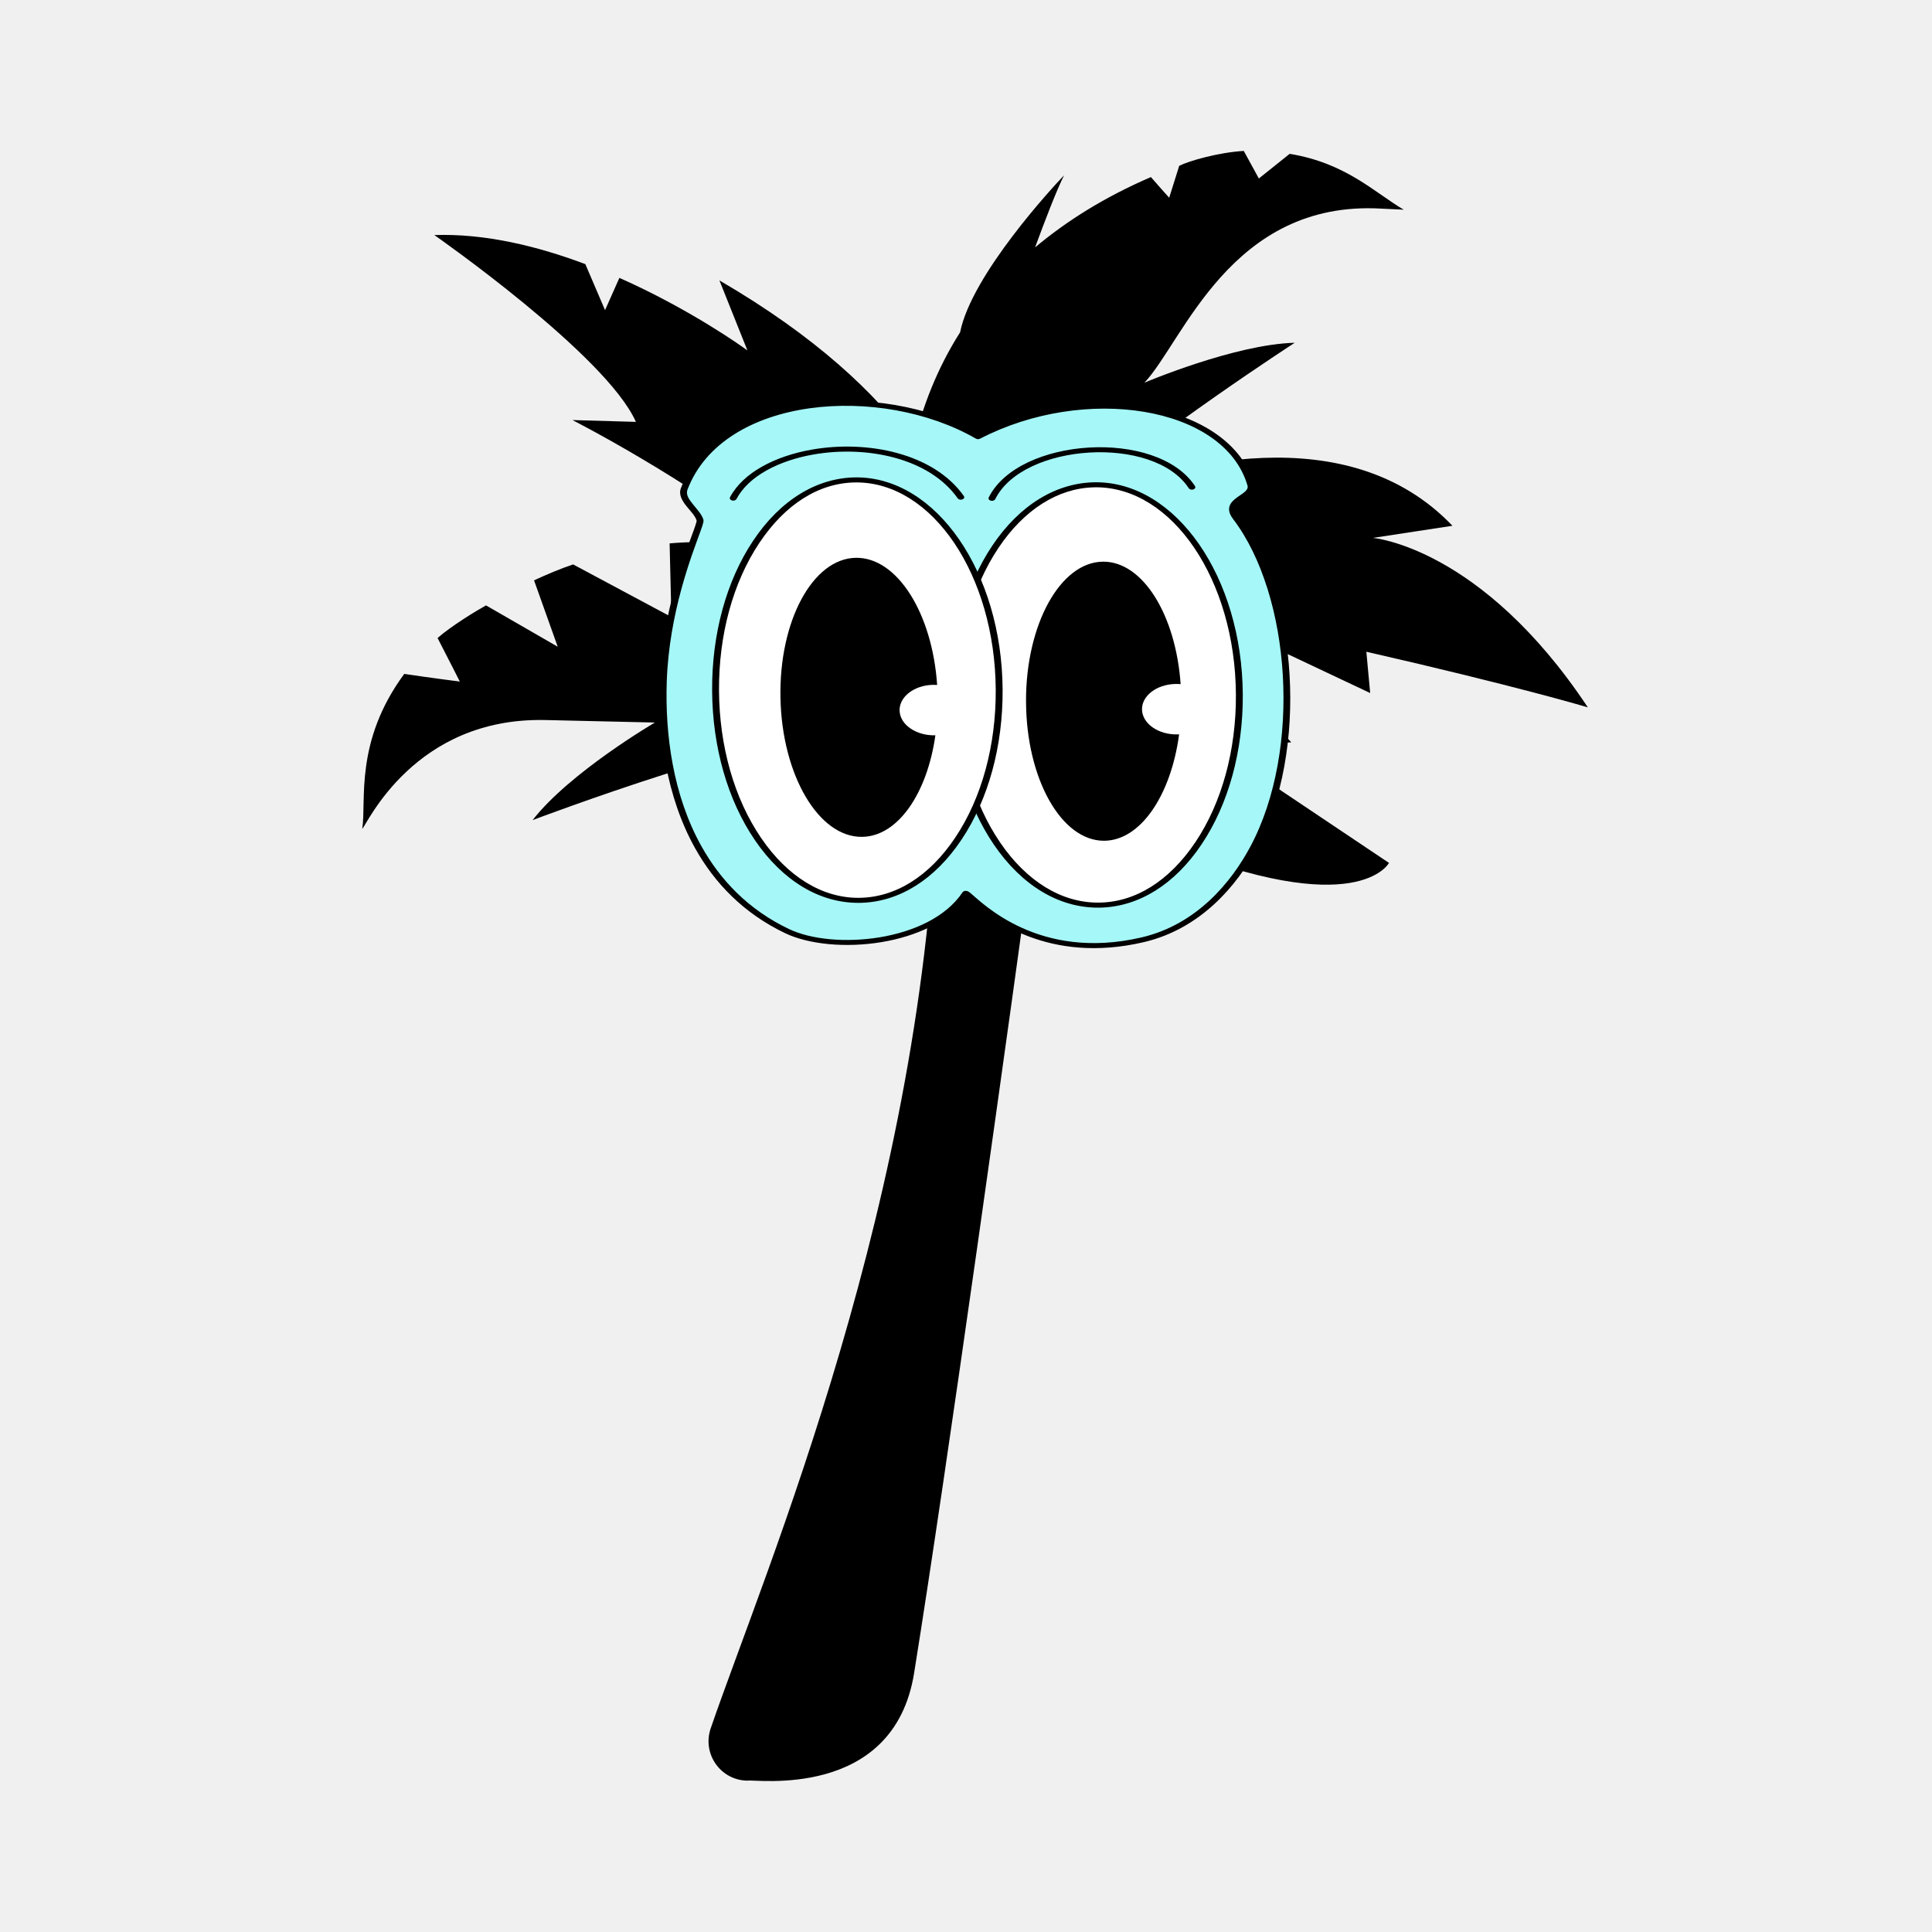
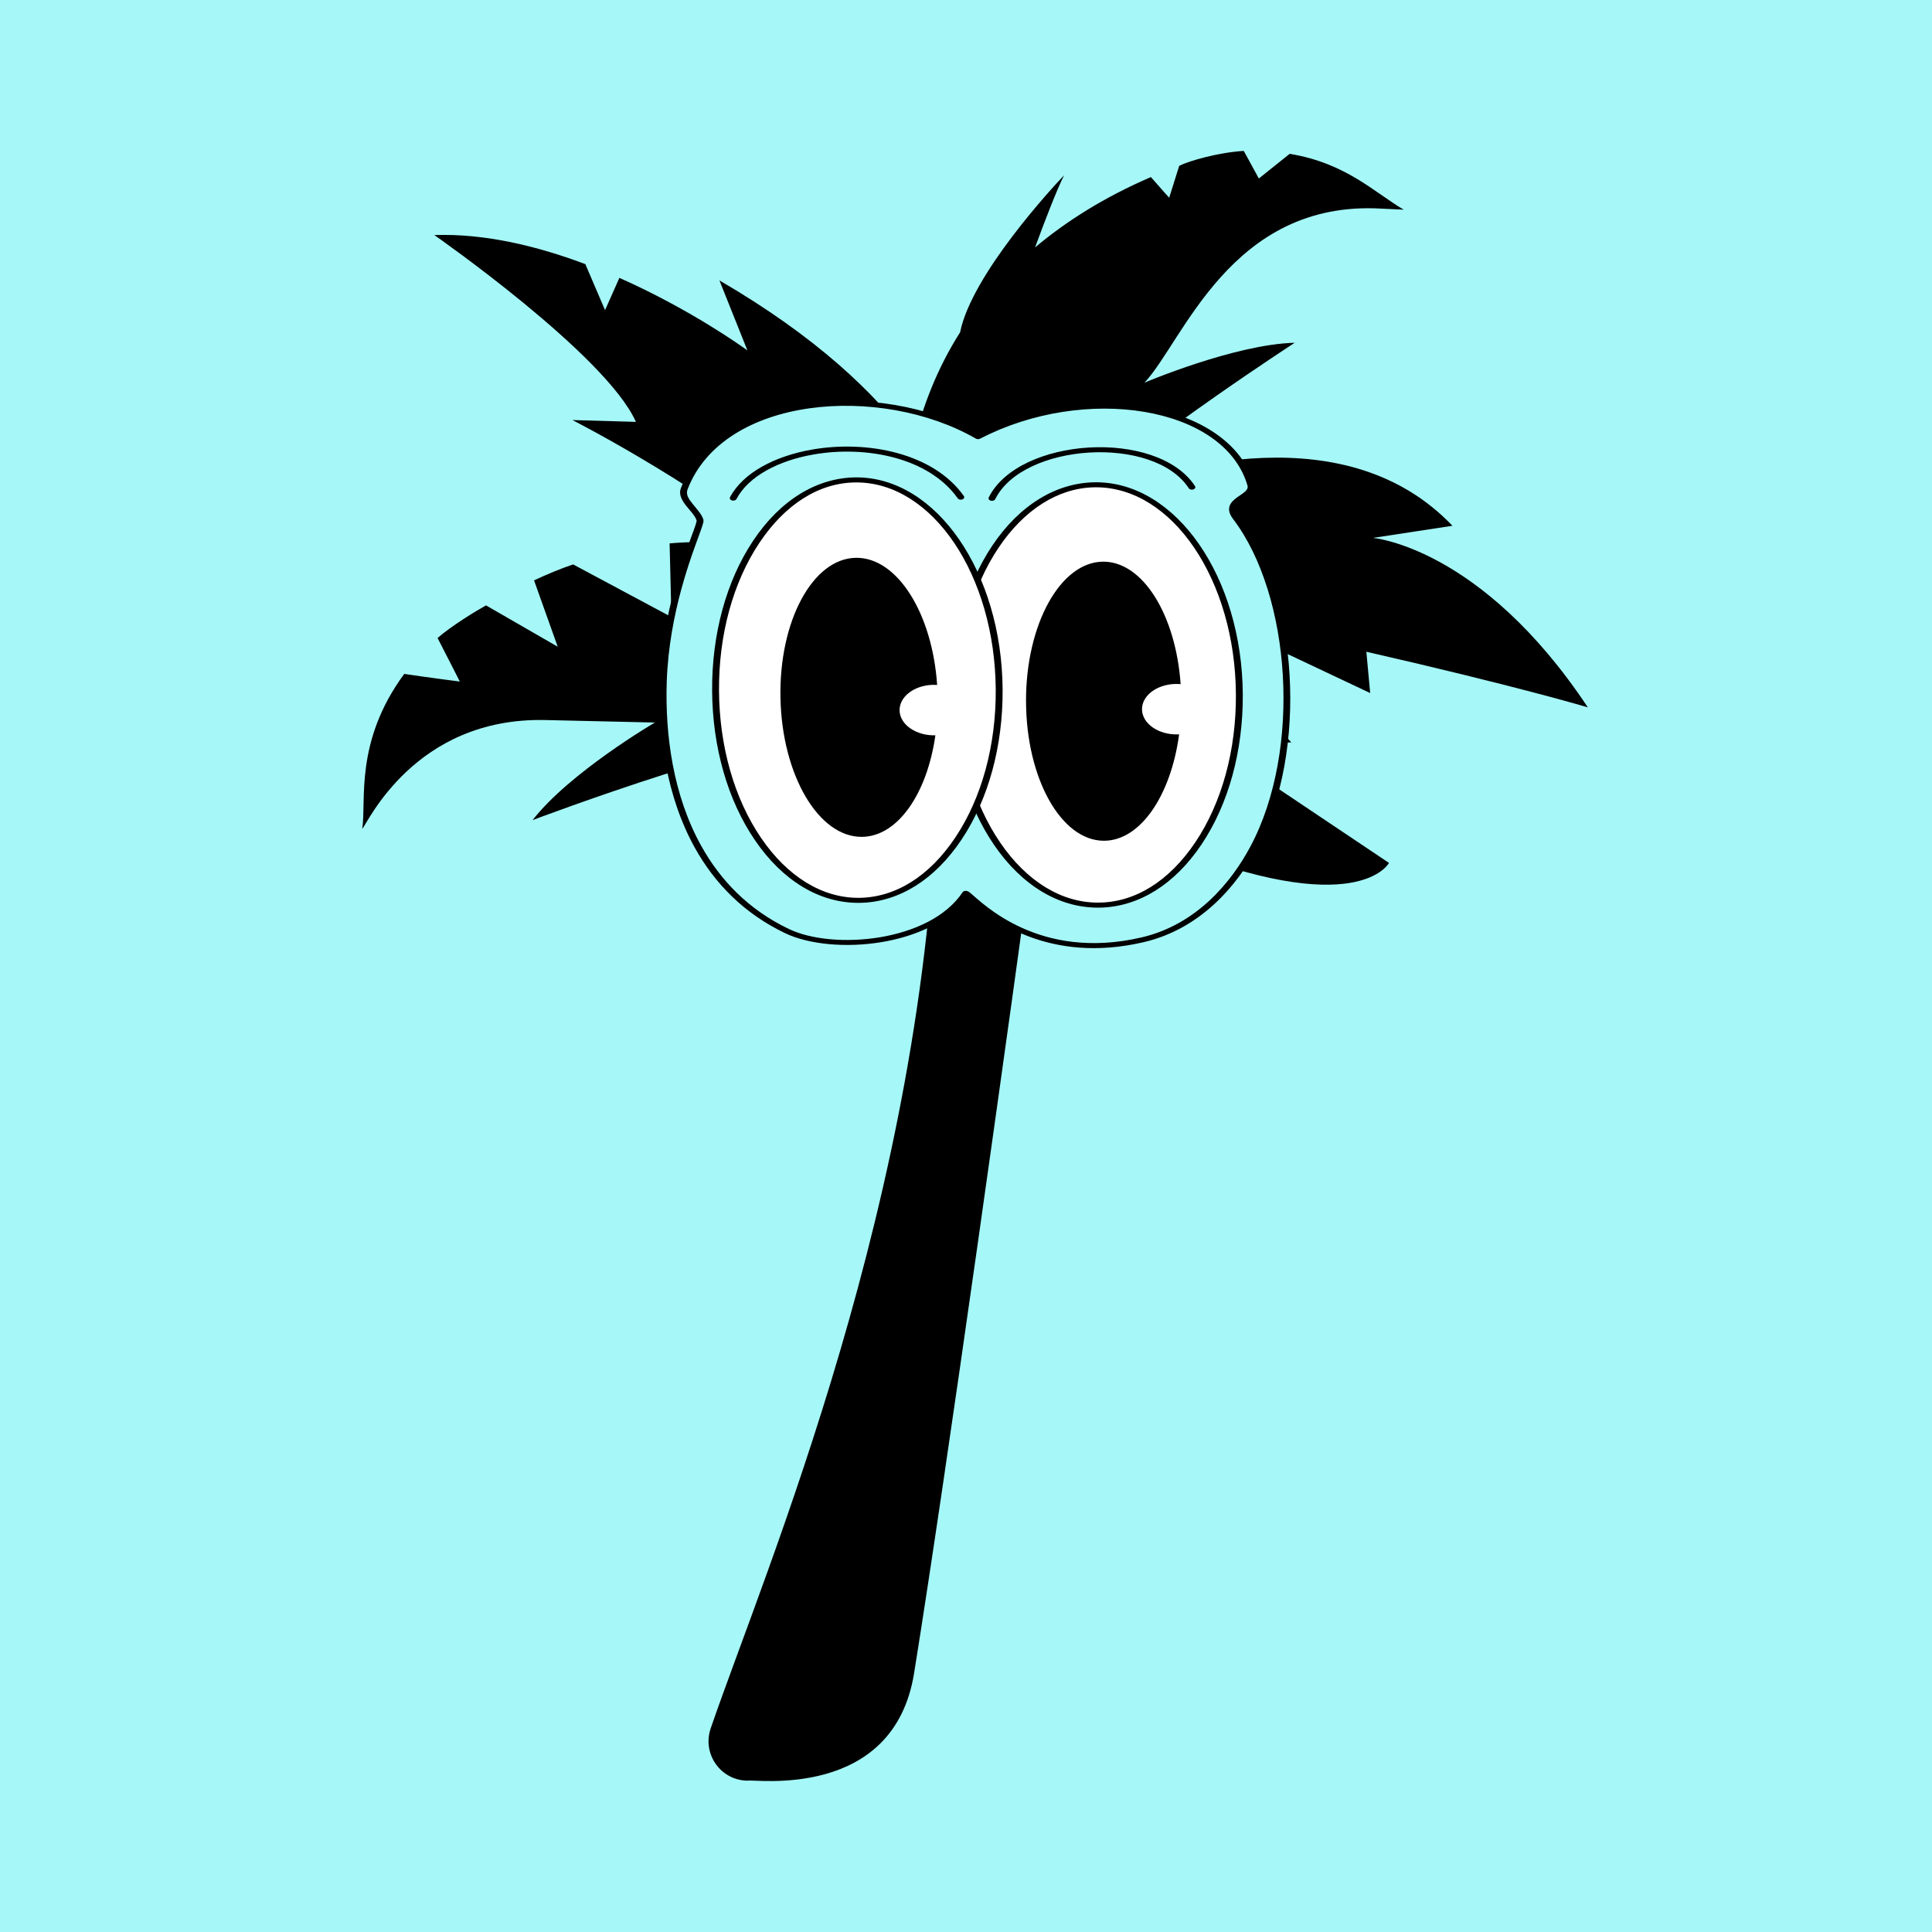
<svg xmlns="http://www.w3.org/2000/svg" width="64" height="64" viewBox="0 0 64 64" fill="none">
+   <rect width="64" height="64" fill="#A6F7F7" />
  <path d="M18.058 23.852L21.694 23.935C21.694 23.935 18.878 25.581 17.643 27.167C17.643 27.167 25.805 24.079 28.05 24.32L26.351 25.917C26.463 25.917 31.359 25.879 31.048 25.881C30.667 39.63 25.354 51.98 23.543 57.254C23.251 58.105 23.881 58.986 24.772 58.986C24.973 58.928 29.603 59.648 30.281 55.423C31.382 48.579 33.348 34.444 34.523 25.889C35.301 26.859 35.968 27.565 35.968 27.565L36.608 26.574C38.283 28.802 39.581 30.061 39.581 30.061L38.622 27.971C44.984 30.563 46.012 28.585 46.012 28.585L40.285 24.746L42.775 24.59C41.025 22.612 38.402 21.506 36.431 20.917C37.993 21.016 39.224 21.165 39.224 21.165L38.529 19.719L45.389 22.958L45.262 21.59C50.225 22.723 52.599 23.432 52.599 23.432C49.066 18.11 45.48 17.819 45.48 17.819L48.114 17.417C44.664 13.802 38.956 15.312 35.758 16.59C38.228 14.378 42.889 11.355 42.889 11.355C40.904 11.404 37.911 12.677 37.911 12.677C39.191 11.325 40.761 6.62 45.763 6.911L46.5 6.946C45.519 6.368 44.586 5.402 42.722 5.096L41.701 5.913L41.202 5C40.384 5.046 39.395 5.325 39.063 5.493L38.731 6.55C38.731 6.55 38.469 6.262 38.125 5.866C36.592 6.526 35.333 7.319 34.288 8.196C34.62 7.295 35.001 6.298 35.25 5.806C34.893 6.178 32.185 9.097 31.805 11.007C31.04 12.211 30.554 13.479 30.255 14.739C29.011 13.025 27.015 11.141 23.832 9.289L24.759 11.608C24.581 11.476 22.847 10.238 20.518 9.205L20.043 10.274L19.39 8.749C17.821 8.16 16.076 7.728 14.388 7.787C14.388 7.787 20.079 11.752 21.065 13.975L18.962 13.915C18.962 13.915 22.704 15.818 25.801 18.266C24.678 18.001 23.471 17.887 22.182 18L22.241 20.439L18.985 18.697C18.558 18.841 18.13 19.021 17.691 19.225L18.475 21.424C18.345 21.351 17.251 20.715 16.099 20.054C15.749 20.249 14.956 20.732 14.495 21.135C14.899 21.916 15.232 22.577 15.232 22.577C15.232 22.577 14.365 22.469 13.391 22.324C11.731 24.579 12.143 26.53 12 27.456C12.167 27.295 13.726 23.76 18.058 23.852V23.852Z" fill="black" />
-   <g clip-path="url(#clip0_382_8159)">
-     <path fill-rule="evenodd" clip-rule="evenodd" d="M32.354 14.493C32.305 14.467 34.4 13.694 35.118 13.598C36.012 13.479 37.401 13.43 38.683 13.767C39.811 14.063 40.743 14.78 41.107 15.418C41.339 15.825 41.911 16.124 40.937 16.581C40.589 16.744 40.905 17.103 41.117 17.422C41.693 18.29 41.719 18.735 42.007 19.513C42.446 20.703 42.504 22.156 42.571 23.347C42.668 25.06 42.206 26.797 41.319 28.415C40.213 30.431 38.273 31.176 36.599 31.287C33.772 31.473 31.995 29.537 31.923 29.631C31.486 30.205 30.677 30.746 30.114 30.903C27.578 31.609 25.758 31.175 24.246 29.546C23.351 28.584 22.526 27.162 22.246 25.668C21.947 24.082 21.841 22.466 22.082 21.305C22.286 20.324 22.512 19.298 22.826 18.342C22.987 17.854 23.201 17.474 23.087 17.044C22.939 16.485 22.169 16.721 23 15.538C23.352 15.036 23.813 14.522 24.422 14.203C26.953 12.876 30.065 13.217 32.354 14.493Z" fill="#A6F7F7" />
+   <g clip-path="url(#clip0_381_7052)">
+     <path fill-rule="evenodd" clip-rule="evenodd" d="M32.354 14.493C32.305 14.467 34.4 13.694 35.118 13.598C36.012 13.479 37.401 13.43 38.683 13.767C39.811 14.062 40.743 14.779 41.107 15.418C41.339 15.825 41.911 16.124 40.937 16.581C40.589 16.744 40.905 17.102 41.117 17.422C41.693 18.29 41.719 18.735 42.007 19.513C42.446 20.703 42.504 22.155 42.571 23.347C42.668 25.06 42.206 26.797 41.319 28.415C40.213 30.431 38.273 31.176 36.599 31.287C33.772 31.473 31.995 29.537 31.923 29.631C31.486 30.205 30.677 30.746 30.114 30.903C27.578 31.609 25.758 31.175 24.246 29.546C23.351 28.584 22.526 27.161 22.246 25.668C21.947 24.082 21.841 22.466 22.082 21.305C22.286 20.323 22.512 19.298 22.826 18.342C22.987 17.854 23.201 17.474 23.087 17.044C22.939 16.485 22.169 16.721 23 15.538C23.352 15.036 23.813 14.522 24.422 14.203C26.953 12.876 30.065 13.217 32.354 14.493Z" fill="#A6F7F7" />
    <path fill-rule="evenodd" clip-rule="evenodd" d="M36.234 16.021C33.642 16.029 31.555 19.157 31.578 23C31.601 26.843 33.725 29.957 36.317 29.949C38.91 29.941 40.996 26.813 40.973 22.97C40.95 19.126 38.827 16.012 36.234 16.021Z" fill="white" />
-     <path fill-rule="evenodd" clip-rule="evenodd" d="M33.988 23.232C33.982 20.68 35.13 18.608 36.548 18.606C37.862 18.604 38.95 20.377 39.11 22.663C39.053 22.658 38.994 22.655 38.934 22.657C38.304 22.673 37.809 23.061 37.831 23.521C37.853 23.982 38.383 24.345 39.013 24.328C39.029 24.328 39.044 24.326 39.06 24.326C38.789 26.347 37.779 27.85 36.571 27.851C35.151 27.853 33.994 25.783 33.989 23.232H33.988Z" fill="black" />
-     <path fill-rule="evenodd" clip-rule="evenodd" d="M32.402 14.361C29.129 12.524 23.79 12.957 22.556 16.17C22.476 16.378 22.587 16.576 22.741 16.768C22.871 16.93 23.032 17.087 23.078 17.248C23.078 17.253 23.073 17.279 23.068 17.301C23.052 17.361 23.023 17.448 22.982 17.561C22.703 18.333 21.937 20.266 21.859 22.577C21.8 24.326 22.066 26.382 23.027 28.1C23.673 29.254 24.632 30.256 26.013 30.915C26.794 31.287 28.022 31.405 29.201 31.209C30.335 31.021 31.422 30.543 32.021 29.731C32.06 29.764 32.108 29.807 32.166 29.857C32.835 30.438 34.735 31.945 37.884 31.211C39.778 30.77 40.981 29.326 41.632 28.107C43.364 24.865 42.992 19.671 41.048 17.114C40.953 16.989 40.927 16.892 40.951 16.811C40.987 16.684 41.132 16.599 41.259 16.512C41.449 16.381 41.605 16.247 41.546 16.047C40.746 13.313 35.998 12.535 32.402 14.361ZM32.465 14.533C35.925 12.735 40.55 13.44 41.324 16.082C41.347 16.16 41.311 16.22 41.254 16.275C41.18 16.346 41.075 16.407 40.981 16.476C40.868 16.558 40.771 16.649 40.732 16.762C40.694 16.876 40.712 17.015 40.849 17.195C42.768 19.72 43.13 24.846 41.419 28.046C40.79 29.223 39.643 30.626 37.815 31.053C34.416 31.845 32.539 29.906 32.148 29.584C32.107 29.55 32.074 29.53 32.055 29.523C32.032 29.513 32.011 29.511 31.994 29.511C31.945 29.511 31.907 29.526 31.884 29.561C31.333 30.385 30.264 30.862 29.15 31.048C28.036 31.233 26.875 31.128 26.137 30.776C24.794 30.136 23.866 29.16 23.238 28.037C22.288 26.34 22.029 24.309 22.087 22.581C22.164 20.289 22.925 18.37 23.202 17.604C23.252 17.465 23.286 17.363 23.299 17.302C23.307 17.263 23.306 17.235 23.302 17.218C23.253 17.041 23.081 16.864 22.938 16.684C22.816 16.533 22.712 16.38 22.775 16.215C23.972 13.1 29.182 12.718 32.328 14.53C32.368 14.553 32.423 14.554 32.465 14.532V14.533Z" fill="black" />
-     <path fill-rule="evenodd" clip-rule="evenodd" d="M39.38 16.174C38.796 15.282 37.424 14.912 36.086 14.991C34.745 15.071 33.431 15.603 32.968 16.536C32.946 16.579 32.881 16.602 32.821 16.586C32.762 16.57 32.731 16.522 32.753 16.479C33.247 15.486 34.639 14.911 36.067 14.826C37.499 14.74 38.96 15.148 39.586 16.103C39.613 16.144 39.589 16.194 39.532 16.214C39.475 16.233 39.407 16.216 39.38 16.174L39.38 16.174Z" fill="black" />
-     <path fill-rule="evenodd" clip-rule="evenodd" d="M31.726 16.508C30.773 15.158 28.686 14.752 26.951 15.055C25.8 15.256 24.8 15.769 24.396 16.531C24.373 16.574 24.307 16.595 24.249 16.579C24.19 16.562 24.161 16.514 24.183 16.471C24.614 15.659 25.672 15.107 26.898 14.893C28.727 14.573 30.924 15.008 31.929 16.432C31.958 16.473 31.936 16.523 31.88 16.544C31.824 16.565 31.755 16.549 31.726 16.508L31.726 16.508Z" fill="black" />
-     <path d="M36.381 30.067C35.076 30.071 33.851 29.334 32.932 27.992C32.025 26.668 31.519 24.908 31.508 23.037C31.497 21.166 31.981 19.404 32.872 18.074C33.776 16.725 34.996 15.983 36.296 15.976C38.96 15.968 41.146 19.121 41.169 23.006C41.18 24.877 40.696 26.64 39.804 27.97C38.919 29.292 37.732 30.034 36.456 30.066C36.431 30.067 36.406 30.067 36.381 30.067ZM33.077 18.147C32.201 19.454 31.725 21.19 31.736 23.036C31.747 24.882 32.244 26.615 33.136 27.917C34.014 29.2 35.166 29.904 36.38 29.9C37.6 29.899 38.737 29.185 39.6 27.896C40.476 26.589 40.952 24.852 40.941 23.007C40.919 19.214 38.835 16.134 36.297 16.142C36.274 16.142 36.252 16.143 36.229 16.144C35.041 16.174 33.924 16.883 33.077 18.147Z" fill="black" />
+     <path fill-rule="evenodd" clip-rule="evenodd" d="M33.988 23.232C33.982 20.68 35.13 18.608 36.548 18.606C37.862 18.604 38.95 20.376 39.11 22.663C39.053 22.658 38.994 22.655 38.934 22.657C38.304 22.673 37.809 23.061 37.831 23.521C37.853 23.982 38.383 24.344 39.013 24.328C39.029 24.328 39.044 24.326 39.06 24.326C38.789 26.347 37.779 27.85 36.571 27.851C35.151 27.853 33.994 25.783 33.989 23.232H33.988Z" fill="black" />
+     <path fill-rule="evenodd" clip-rule="evenodd" d="M32.402 14.361C29.129 12.524 23.79 12.957 22.556 16.17C22.476 16.378 22.587 16.576 22.741 16.768C22.871 16.93 23.032 17.087 23.078 17.248C23.078 17.253 23.073 17.279 23.068 17.301C23.052 17.361 23.023 17.448 22.982 17.561C22.703 18.333 21.937 20.266 21.859 22.577C21.8 24.326 22.066 26.382 23.027 28.1C23.673 29.254 24.632 30.256 26.013 30.915C26.794 31.287 28.022 31.405 29.201 31.209C30.335 31.021 31.422 30.543 32.021 29.731C32.06 29.764 32.108 29.807 32.166 29.857C32.835 30.438 34.735 31.945 37.884 31.211C39.778 30.77 40.981 29.326 41.632 28.107C43.364 24.865 42.992 19.671 41.048 17.114C40.953 16.989 40.927 16.892 40.951 16.811C40.987 16.684 41.132 16.599 41.259 16.512C41.449 16.381 41.605 16.247 41.546 16.047C40.746 13.313 35.998 12.535 32.402 14.361ZM32.465 14.533C35.925 12.735 40.55 13.44 41.324 16.082C41.347 16.16 41.311 16.22 41.254 16.275C41.18 16.346 41.075 16.407 40.981 16.476C40.868 16.558 40.771 16.649 40.732 16.762C40.694 16.876 40.712 17.015 40.849 17.195C42.768 19.72 43.13 24.846 41.419 28.046C40.79 29.223 39.643 30.626 37.815 31.053C34.416 31.845 32.539 29.906 32.148 29.584C32.107 29.55 32.074 29.53 32.055 29.523C32.032 29.513 32.011 29.511 31.994 29.511C31.945 29.511 31.907 29.526 31.884 29.561C31.333 30.385 30.264 30.862 29.15 31.048C28.036 31.233 26.875 31.128 26.137 30.776C24.794 30.136 23.866 29.16 23.238 28.037C22.288 26.34 22.029 24.309 22.087 22.581C22.164 20.288 22.925 18.37 23.202 17.604C23.252 17.465 23.286 17.363 23.299 17.302C23.307 17.263 23.306 17.235 23.302 17.218C23.253 17.041 23.081 16.864 22.938 16.684C22.816 16.533 22.712 16.38 22.775 16.215C23.972 13.1 29.182 12.718 32.328 14.53C32.368 14.553 32.423 14.554 32.465 14.532V14.533Z" fill="black" />
+     <path fill-rule="evenodd" clip-rule="evenodd" d="M39.38 16.174C38.796 15.282 37.424 14.912 36.086 14.991C34.745 15.071 33.431 15.603 32.968 16.536C32.946 16.579 32.881 16.602 32.821 16.586C32.762 16.57 32.731 16.522 32.753 16.479C33.247 15.486 34.639 14.911 36.067 14.825C37.499 14.74 38.96 15.148 39.586 16.102C39.613 16.144 39.589 16.194 39.532 16.213C39.475 16.233 39.407 16.216 39.38 16.174L39.38 16.174Z" fill="black" />
+     <path fill-rule="evenodd" clip-rule="evenodd" d="M31.726 16.508C30.773 15.158 28.686 14.752 26.951 15.055C25.8 15.255 24.8 15.768 24.396 16.531C24.373 16.574 24.307 16.595 24.249 16.579C24.19 16.562 24.161 16.514 24.183 16.471C24.614 15.659 25.672 15.107 26.898 14.893C28.727 14.573 30.924 15.008 31.929 16.432C31.958 16.473 31.936 16.523 31.88 16.544C31.824 16.565 31.755 16.549 31.726 16.508L31.726 16.508Z" fill="black" />
+     <path d="M36.381 30.067C35.076 30.071 33.851 29.334 32.932 27.992C32.025 26.668 31.519 24.908 31.508 23.037C31.497 21.166 31.981 19.403 32.872 18.073C33.776 16.725 34.996 15.983 36.296 15.976C38.96 15.968 41.146 19.121 41.169 23.006C41.18 24.877 40.696 26.64 39.804 27.97C38.919 29.292 37.732 30.034 36.456 30.066C36.431 30.067 36.406 30.067 36.381 30.067ZM33.077 18.146C32.201 19.454 31.725 21.19 31.736 23.036C31.747 24.882 32.244 26.615 33.136 27.917C34.014 29.2 35.166 29.904 36.38 29.9C37.6 29.899 38.737 29.185 39.6 27.896C40.476 26.589 40.952 24.852 40.941 23.007C40.919 19.213 38.835 16.134 36.297 16.142C36.274 16.142 36.252 16.143 36.229 16.143C35.041 16.174 33.924 16.883 33.077 18.146Z" fill="black" />
    <path fill-rule="evenodd" clip-rule="evenodd" d="M28.359 15.897C25.767 15.905 23.68 19.033 23.703 22.876C23.726 26.72 25.85 29.834 28.442 29.825C31.035 29.817 33.121 26.689 33.098 22.846C33.075 19.003 30.951 15.889 28.359 15.897Z" fill="white" />
    <path d="M28.444 29.908C27.144 29.913 25.924 29.175 25.008 27.832C24.104 26.508 23.601 24.748 23.59 22.877C23.579 21.005 24.061 19.242 24.949 17.912C25.848 16.563 27.065 15.821 28.359 15.814C31.012 15.805 33.189 18.959 33.213 22.846C33.224 24.717 32.742 26.48 31.854 27.81C30.972 29.133 29.79 29.875 28.519 29.907C28.494 29.908 28.468 29.908 28.444 29.908ZM28.36 15.981C27.141 15.985 26.013 16.696 25.154 17.985C24.281 19.293 23.807 21.029 23.818 22.876C23.829 24.722 24.324 26.456 25.212 27.758C26.087 29.041 27.235 29.746 28.443 29.742C29.662 29.735 30.79 29.027 31.649 27.738C32.522 26.43 32.996 24.693 32.985 22.847C32.962 19.053 30.887 15.973 28.36 15.981H28.36Z" fill="black" />
-     <path fill-rule="evenodd" clip-rule="evenodd" d="M25.854 23.13C25.799 20.579 26.921 18.494 28.358 18.478C29.723 18.462 30.884 20.318 31.044 22.69C30.997 22.687 30.951 22.685 30.903 22.686C30.273 22.702 29.779 23.09 29.8 23.551C29.822 24.012 30.352 24.374 30.982 24.358C30.983 24.358 30.985 24.358 30.986 24.358C30.713 26.288 29.741 27.709 28.556 27.722C27.119 27.739 25.908 25.681 25.854 23.13V23.13Z" fill="black" />
+     <path fill-rule="evenodd" clip-rule="evenodd" d="M25.854 23.13C25.799 20.579 26.921 18.494 28.358 18.478C29.723 18.462 30.884 20.318 31.044 22.69C30.997 22.687 30.951 22.685 30.903 22.686C30.273 22.702 29.779 23.09 29.8 23.551C29.822 24.012 30.352 24.374 30.982 24.358C30.983 24.358 30.985 24.358 30.986 24.358C30.713 26.287 29.741 27.709 28.556 27.722C27.119 27.739 25.908 25.681 25.854 23.13V23.13Z" fill="black" />
  </g>
  <defs>
-     <clipPath id="clip0_382_8159">
-       <rect width="20.89" height="18.131" fill="white" transform="translate(21.8516 13.2774)" />
+     <clipPath id="clip0_381_7052">
+       <rect width="20.89" height="18.131" fill="white" transform="translate(21.8516 13.2773)" />
    </clipPath>
  </defs>
</svg>
